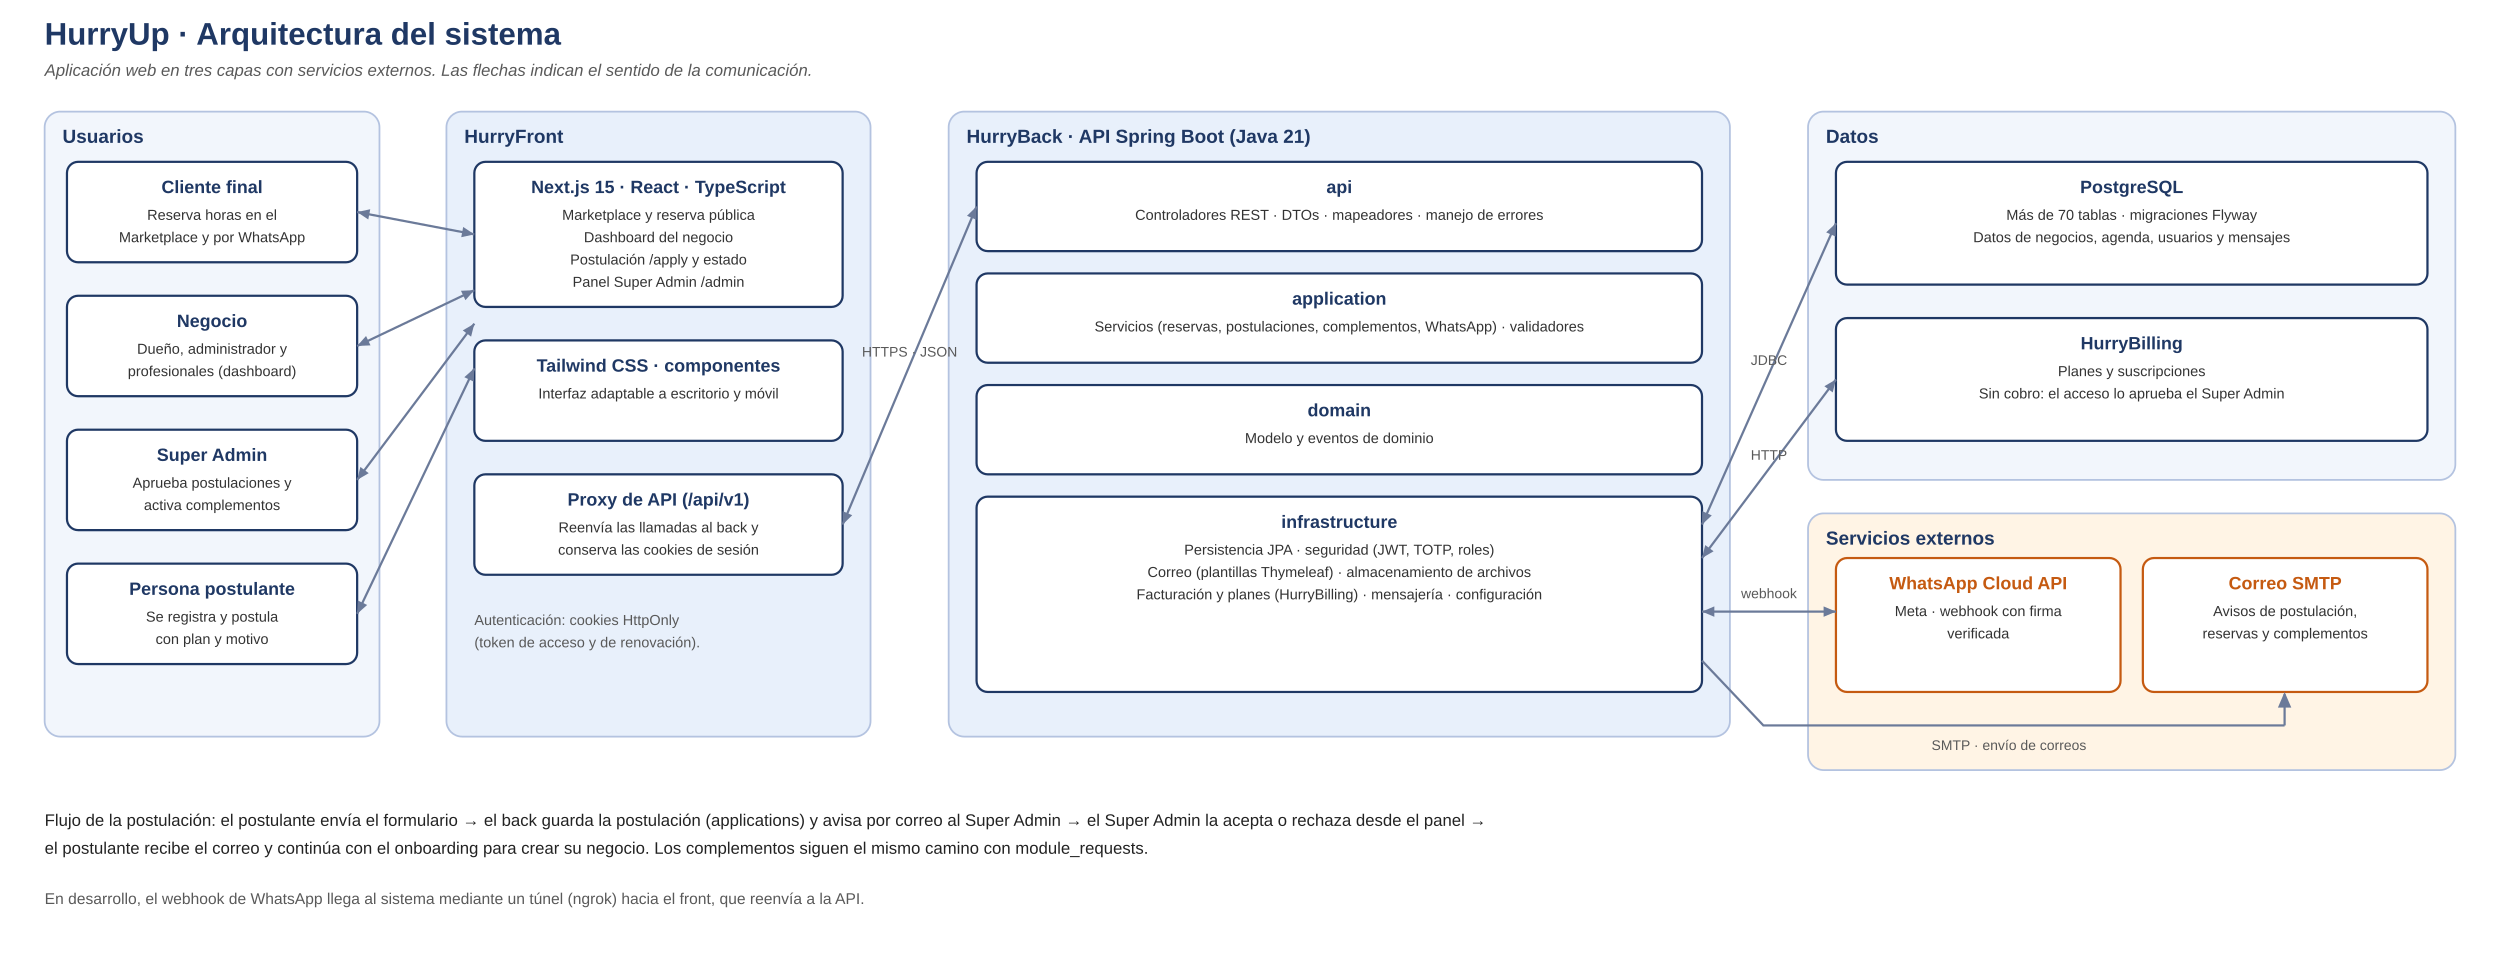
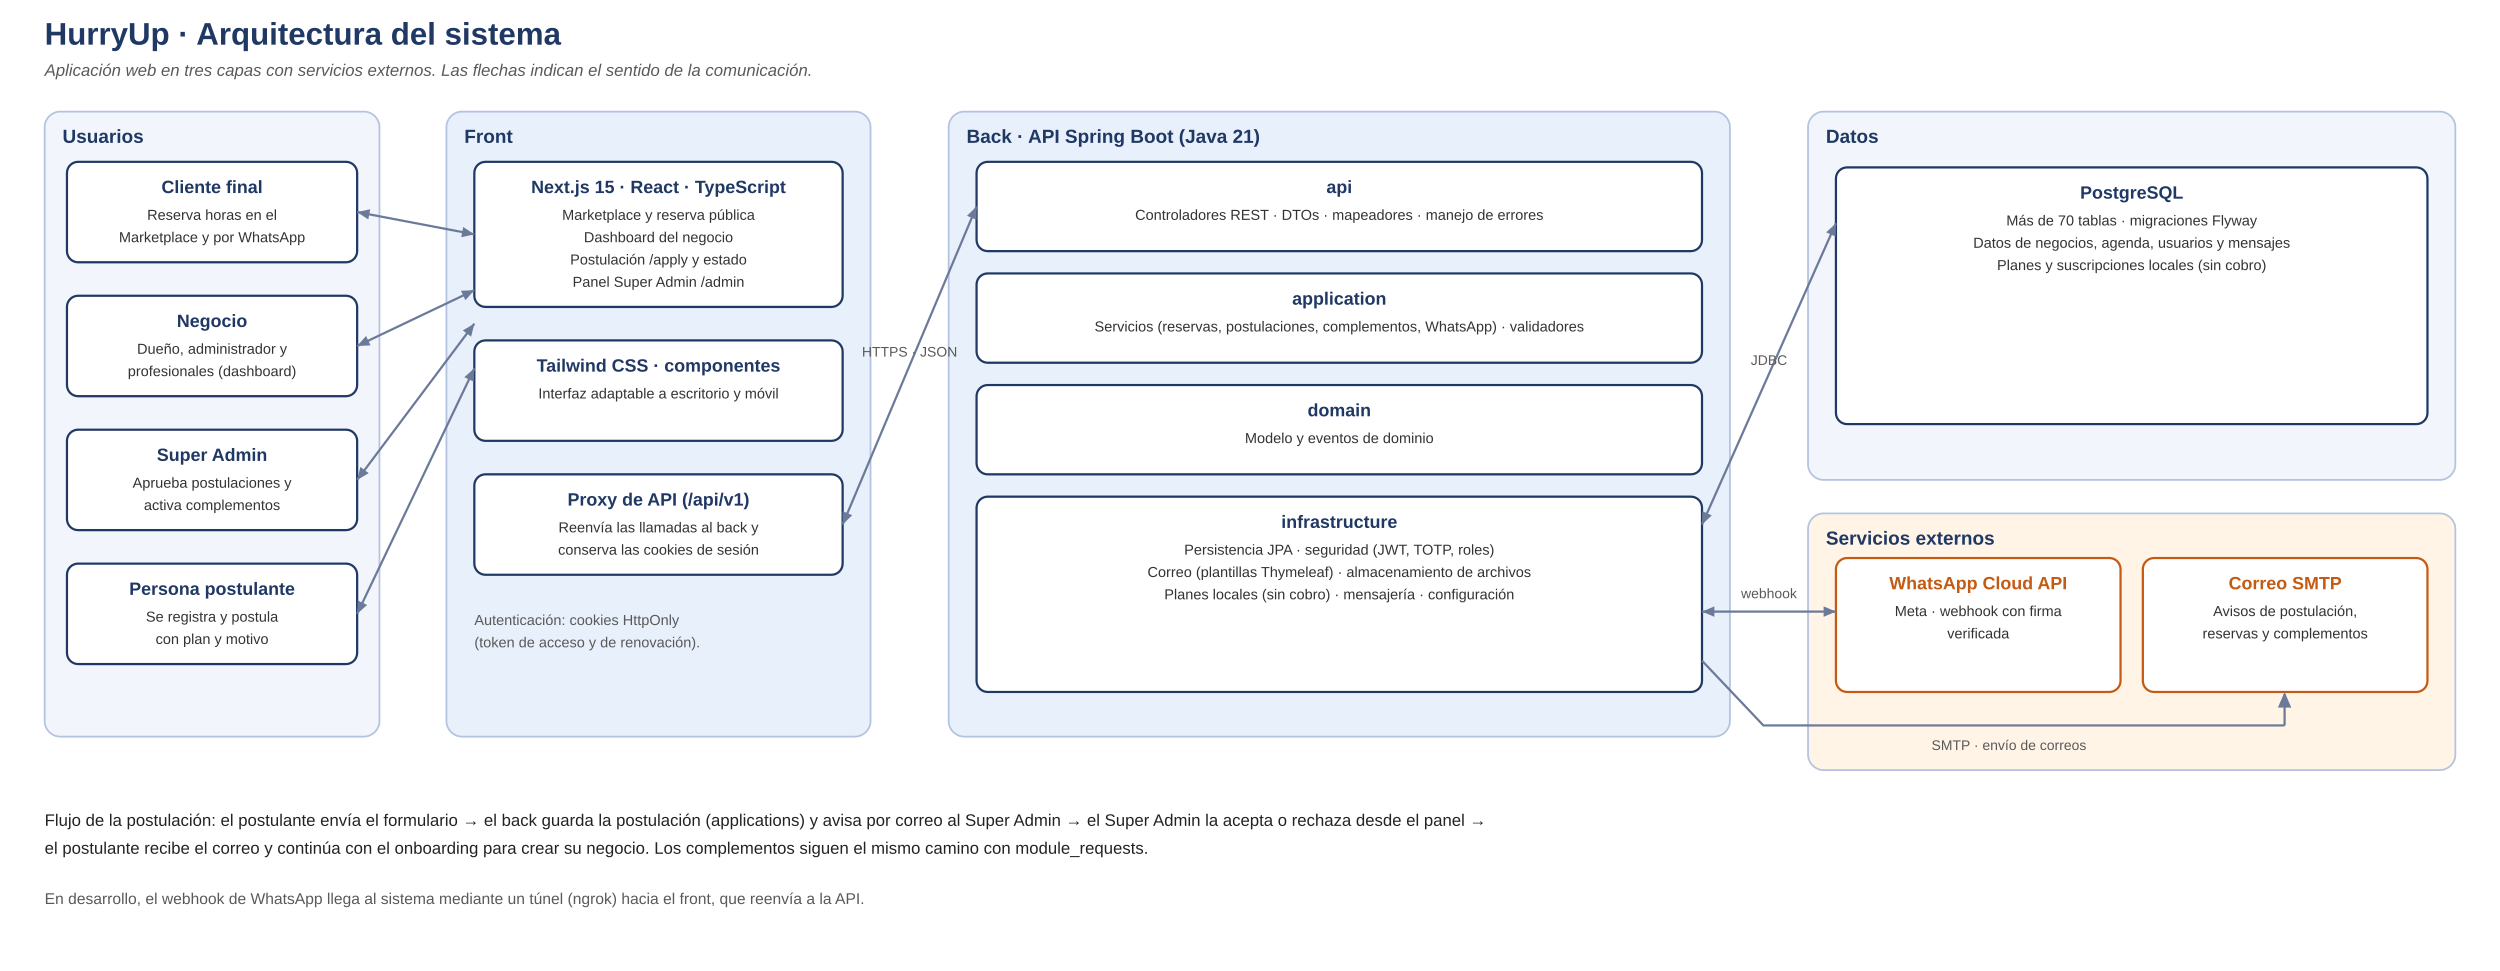
<svg xmlns="http://www.w3.org/2000/svg" width="2240" height="870" viewBox="0 0 2240 870">
  <rect width="2240" height="870" fill="#fff" />
  <text x="40" y="40" font-family="Segoe UI, Arial, sans-serif" font-size="28" fill="#1F3864" font-weight="700">HurryUp · Arquitectura del sistema</text>
  <text x="40" y="68" font-family="Segoe UI, Arial, sans-serif" font-size="15" fill="#595959" font-style="italic">Aplicación web en tres capas con servicios externos. Las flechas indican el sentido de la comunicación.</text>
  <rect x="40" y="100" width="300" height="560" rx="14" fill="#F2F6FC" stroke="#B4C3E0" stroke-width="1.6" />
  <text x="56" y="128" font-family="Segoe UI, Arial, sans-serif" font-size="17" fill="#1F3864" font-weight="700">Usuarios</text>
  <rect x="60" y="145" width="260" height="90" rx="10" fill="#fff" stroke="#1F3864" stroke-width="2" />
  <text x="190" y="173" font-family="Segoe UI, Arial, sans-serif" font-size="16" fill="#1F3864" font-weight="700" text-anchor="middle">Cliente final</text>
  <text x="190" y="197" font-family="Segoe UI, Arial, sans-serif" font-size="13" fill="#333" text-anchor="middle">Reserva horas en el</text>
  <text x="190" y="217" font-family="Segoe UI, Arial, sans-serif" font-size="13" fill="#333" text-anchor="middle">Marketplace y por WhatsApp</text>
  <rect x="60" y="265" width="260" height="90" rx="10" fill="#fff" stroke="#1F3864" stroke-width="2" />
  <text x="190" y="293" font-family="Segoe UI, Arial, sans-serif" font-size="16" fill="#1F3864" font-weight="700" text-anchor="middle">Negocio</text>
  <text x="190" y="317" font-family="Segoe UI, Arial, sans-serif" font-size="13" fill="#333" text-anchor="middle">Dueño, administrador y</text>
  <text x="190" y="337" font-family="Segoe UI, Arial, sans-serif" font-size="13" fill="#333" text-anchor="middle">profesionales (dashboard)</text>
  <rect x="60" y="385" width="260" height="90" rx="10" fill="#fff" stroke="#1F3864" stroke-width="2" />
  <text x="190" y="413" font-family="Segoe UI, Arial, sans-serif" font-size="16" fill="#1F3864" font-weight="700" text-anchor="middle">Super Admin</text>
  <text x="190" y="437" font-family="Segoe UI, Arial, sans-serif" font-size="13" fill="#333" text-anchor="middle">Aprueba postulaciones y</text>
  <text x="190" y="457" font-family="Segoe UI, Arial, sans-serif" font-size="13" fill="#333" text-anchor="middle">activa complementos</text>
  <rect x="60" y="505" width="260" height="90" rx="10" fill="#fff" stroke="#1F3864" stroke-width="2" />
  <text x="190" y="533" font-family="Segoe UI, Arial, sans-serif" font-size="16" fill="#1F3864" font-weight="700" text-anchor="middle">Persona postulante</text>
  <text x="190" y="557" font-family="Segoe UI, Arial, sans-serif" font-size="13" fill="#333" text-anchor="middle">Se registra y postula</text>
  <text x="190" y="577" font-family="Segoe UI, Arial, sans-serif" font-size="13" fill="#333" text-anchor="middle">con plan y motivo</text>
  <rect x="400" y="100" width="380" height="560" rx="14" fill="#E8F0FB" stroke="#B4C3E0" stroke-width="1.6" />
-   <text x="416" y="128" font-family="Segoe UI, Arial, sans-serif" font-size="17" fill="#1F3864" font-weight="700">HurryFront</text>
+   <text x="416" y="128" font-family="Segoe UI, Arial, sans-serif" font-size="17" fill="#1F3864" font-weight="700">Front</text>
  <rect x="425" y="145" width="330" height="130" rx="10" fill="#fff" stroke="#1F3864" stroke-width="2" />
  <text x="590" y="173" font-family="Segoe UI, Arial, sans-serif" font-size="16" fill="#1F3864" font-weight="700" text-anchor="middle">Next.js 15 · React · TypeScript</text>
  <text x="590" y="197" font-family="Segoe UI, Arial, sans-serif" font-size="13" fill="#333" text-anchor="middle">Marketplace y reserva pública</text>
  <text x="590" y="217" font-family="Segoe UI, Arial, sans-serif" font-size="13" fill="#333" text-anchor="middle">Dashboard del negocio</text>
  <text x="590" y="237" font-family="Segoe UI, Arial, sans-serif" font-size="13" fill="#333" text-anchor="middle">Postulación /apply y estado</text>
  <text x="590" y="257" font-family="Segoe UI, Arial, sans-serif" font-size="13" fill="#333" text-anchor="middle">Panel Super Admin /admin</text>
  <rect x="425" y="305" width="330" height="90" rx="10" fill="#fff" stroke="#1F3864" stroke-width="2" />
  <text x="590" y="333" font-family="Segoe UI, Arial, sans-serif" font-size="16" fill="#1F3864" font-weight="700" text-anchor="middle">Tailwind CSS · componentes</text>
  <text x="590" y="357" font-family="Segoe UI, Arial, sans-serif" font-size="13" fill="#333" text-anchor="middle">Interfaz adaptable a escritorio y móvil</text>
  <rect x="425" y="425" width="330" height="90" rx="10" fill="#fff" stroke="#1F3864" stroke-width="2" />
  <text x="590" y="453" font-family="Segoe UI, Arial, sans-serif" font-size="16" fill="#1F3864" font-weight="700" text-anchor="middle">Proxy de API (/api/v1)</text>
  <text x="590" y="477" font-family="Segoe UI, Arial, sans-serif" font-size="13" fill="#333" text-anchor="middle">Reenvía las llamadas al back y</text>
  <text x="590" y="497" font-family="Segoe UI, Arial, sans-serif" font-size="13" fill="#333" text-anchor="middle">conserva las cookies de sesión</text>
  <text x="425" y="560" font-family="Segoe UI, Arial, sans-serif" font-size="13" fill="#595959">Autenticación: cookies HttpOnly</text>
  <text x="425" y="580" font-family="Segoe UI, Arial, sans-serif" font-size="13" fill="#595959">(token de acceso y de renovación).</text>
  <rect x="850" y="100" width="700" height="560" rx="14" fill="#E8F0FB" stroke="#B4C3E0" stroke-width="1.6" />
-   <text x="866" y="128" font-family="Segoe UI, Arial, sans-serif" font-size="17" fill="#1F3864" font-weight="700">HurryBack · API Spring Boot (Java 21)</text>
+   <text x="866" y="128" font-family="Segoe UI, Arial, sans-serif" font-size="17" fill="#1F3864" font-weight="700">Back · API Spring Boot (Java 21)</text>
  <rect x="875" y="145" width="650" height="80" rx="10" fill="#fff" stroke="#1F3864" stroke-width="2" />
  <text x="1200" y="173" font-family="Segoe UI, Arial, sans-serif" font-size="16" fill="#1F3864" font-weight="700" text-anchor="middle">api</text>
  <text x="1200" y="197" font-family="Segoe UI, Arial, sans-serif" font-size="13" fill="#333" text-anchor="middle">Controladores REST · DTOs · mapeadores · manejo de errores</text>
  <rect x="875" y="245" width="650" height="80" rx="10" fill="#fff" stroke="#1F3864" stroke-width="2" />
  <text x="1200" y="273" font-family="Segoe UI, Arial, sans-serif" font-size="16" fill="#1F3864" font-weight="700" text-anchor="middle">application</text>
  <text x="1200" y="297" font-family="Segoe UI, Arial, sans-serif" font-size="13" fill="#333" text-anchor="middle">Servicios (reservas, postulaciones, complementos, WhatsApp) · validadores</text>
  <rect x="875" y="345" width="650" height="80" rx="10" fill="#fff" stroke="#1F3864" stroke-width="2" />
  <text x="1200" y="373" font-family="Segoe UI, Arial, sans-serif" font-size="16" fill="#1F3864" font-weight="700" text-anchor="middle">domain</text>
  <text x="1200" y="397" font-family="Segoe UI, Arial, sans-serif" font-size="13" fill="#333" text-anchor="middle">Modelo y eventos de dominio</text>
  <rect x="875" y="445" width="650" height="175" rx="10" fill="#fff" stroke="#1F3864" stroke-width="2" />
  <text x="1200" y="473" font-family="Segoe UI, Arial, sans-serif" font-size="16" fill="#1F3864" font-weight="700" text-anchor="middle">infrastructure</text>
  <text x="1200" y="497" font-family="Segoe UI, Arial, sans-serif" font-size="13" fill="#333" text-anchor="middle">Persistencia JPA · seguridad (JWT, TOTP, roles)</text>
  <text x="1200" y="517" font-family="Segoe UI, Arial, sans-serif" font-size="13" fill="#333" text-anchor="middle">Correo (plantillas Thymeleaf) · almacenamiento de archivos</text>
-   <text x="1200" y="537" font-family="Segoe UI, Arial, sans-serif" font-size="13" fill="#333" text-anchor="middle">Facturación y planes (HurryBilling) · mensajería · configuración</text>
+   <text x="1200" y="537" font-family="Segoe UI, Arial, sans-serif" font-size="13" fill="#333" text-anchor="middle">Planes locales (sin cobro) · mensajería · configuración</text>
  <rect x="1620" y="100" width="580" height="330" rx="14" fill="#F2F6FC" stroke="#B4C3E0" stroke-width="1.6" />
  <text x="1636" y="128" font-family="Segoe UI, Arial, sans-serif" font-size="17" fill="#1F3864" font-weight="700">Datos</text>
-   <rect x="1645" y="145" width="530" height="110" rx="10" fill="#fff" stroke="#1F3864" stroke-width="2" />
-   <text x="1910" y="173" font-family="Segoe UI, Arial, sans-serif" font-size="16" fill="#1F3864" font-weight="700" text-anchor="middle">PostgreSQL</text>
-   <text x="1910" y="197" font-family="Segoe UI, Arial, sans-serif" font-size="13" fill="#333" text-anchor="middle">Más de 70 tablas · migraciones Flyway</text>
-   <text x="1910" y="217" font-family="Segoe UI, Arial, sans-serif" font-size="13" fill="#333" text-anchor="middle">Datos de negocios, agenda, usuarios y mensajes</text>
-   <rect x="1645" y="285" width="530" height="110" rx="10" fill="#fff" stroke="#1F3864" stroke-width="2" />
-   <text x="1910" y="313" font-family="Segoe UI, Arial, sans-serif" font-size="16" fill="#1F3864" font-weight="700" text-anchor="middle">HurryBilling</text>
-   <text x="1910" y="337" font-family="Segoe UI, Arial, sans-serif" font-size="13" fill="#333" text-anchor="middle">Planes y suscripciones</text>
-   <text x="1910" y="357" font-family="Segoe UI, Arial, sans-serif" font-size="13" fill="#333" text-anchor="middle">Sin cobro: el acceso lo aprueba el Super Admin</text>
+   <rect x="1645" y="150" width="530" height="230" rx="10" fill="#fff" stroke="#1F3864" stroke-width="2" />
+   <text x="1910" y="178" font-family="Segoe UI, Arial, sans-serif" font-size="16" fill="#1F3864" font-weight="700" text-anchor="middle">PostgreSQL</text>
+   <text x="1910" y="202" font-family="Segoe UI, Arial, sans-serif" font-size="13" fill="#333" text-anchor="middle">Más de 70 tablas · migraciones Flyway</text>
+   <text x="1910" y="222" font-family="Segoe UI, Arial, sans-serif" font-size="13" fill="#333" text-anchor="middle">Datos de negocios, agenda, usuarios y mensajes</text>
+   <text x="1910" y="242" font-family="Segoe UI, Arial, sans-serif" font-size="13" fill="#333" text-anchor="middle">Planes y suscripciones locales (sin cobro)</text>
  <rect x="1620" y="460" width="580" height="230" rx="14" fill="#FFF4E5" stroke="#B4C3E0" stroke-width="1.6" />
  <text x="1636" y="488" font-family="Segoe UI, Arial, sans-serif" font-size="17" fill="#1F3864" font-weight="700">Servicios externos</text>
  <rect x="1645" y="500" width="255" height="120" rx="10" fill="#fff" stroke="#C55A11" stroke-width="2" />
  <text x="1772.5" y="528" font-family="Segoe UI, Arial, sans-serif" font-size="16" fill="#C55A11" font-weight="700" text-anchor="middle">WhatsApp Cloud API</text>
  <text x="1772.5" y="552" font-family="Segoe UI, Arial, sans-serif" font-size="13" fill="#333" text-anchor="middle">Meta · webhook con firma</text>
  <text x="1772.5" y="572" font-family="Segoe UI, Arial, sans-serif" font-size="13" fill="#333" text-anchor="middle">verificada</text>
  <rect x="1920" y="500" width="255" height="120" rx="10" fill="#fff" stroke="#C55A11" stroke-width="2" />
  <text x="2047.5" y="528" font-family="Segoe UI, Arial, sans-serif" font-size="16" fill="#C55A11" font-weight="700" text-anchor="middle">Correo SMTP</text>
  <text x="2047.5" y="552" font-family="Segoe UI, Arial, sans-serif" font-size="13" fill="#333" text-anchor="middle">Avisos de postulación,</text>
  <text x="2047.5" y="572" font-family="Segoe UI, Arial, sans-serif" font-size="13" fill="#333" text-anchor="middle">reservas y complementos</text>
  <line x1="320" y1="190" x2="425" y2="210" stroke="#6B7A99" stroke-width="2" />
  <polygon points="425,210 413.268,212.522 415.017,203.341" fill="#6B7A99" />
  <polygon points="320,190 331.732,187.478 329.983,196.659" fill="#6B7A99" />
  <line x1="320" y1="310" x2="425" y2="260" stroke="#6B7A99" stroke-width="2" />
  <polygon points="425,260 417.03,268.971 413.012,260.533" fill="#6B7A99" />
  <polygon points="320,310 327.97,301.029 331.988,309.467" fill="#6B7A99" />
  <line x1="320" y1="430" x2="425" y2="290" stroke="#6B7A99" stroke-width="2" />
  <polygon points="425,290 422.107,301.646 414.63,296.038" fill="#6B7A99" />
  <polygon points="320,430 322.893,418.354 330.37,423.962" fill="#6B7A99" />
  <line x1="320" y1="550" x2="425" y2="330" stroke="#6B7A99" stroke-width="2" />
  <polygon points="425,330 424.457,341.988 416.022,337.962" fill="#6B7A99" />
  <polygon points="320,550 320.543,538.012 328.978,542.038" fill="#6B7A99" />
  <line x1="755" y1="470" x2="875" y2="185" stroke="#6B7A99" stroke-width="2" />
  <polygon points="875,185 875.018,197 866.404,193.373" fill="#6B7A99" />
  <polygon points="755,470 754.982,458 763.596,461.627" fill="#6B7A99" />
  <text x="815" y="319.5" font-family="Segoe UI, Arial, sans-serif" font-size="12.5" fill="#595959" text-anchor="middle">HTTPS · JSON</text>
  <line x1="1525" y1="470" x2="1645" y2="200" stroke="#6B7A99" stroke-width="2" />
  <polygon points="1645,200 1644.781,211.998 1636.241,208.202" fill="#6B7A99" />
  <polygon points="1525,470 1525.219,458.002 1533.759,461.798" fill="#6B7A99" />
  <text x="1585" y="327" font-family="Segoe UI, Arial, sans-serif" font-size="12.5" fill="#595959" text-anchor="middle">JDBC</text>
-   <line x1="1525" y1="500" x2="1645" y2="340" stroke="#6B7A99" stroke-width="2" />
-   <polygon points="1645,340 1642.107,351.646 1634.63,346.038" fill="#6B7A99" />
-   <polygon points="1525,500 1527.893,488.354 1535.37,493.962" fill="#6B7A99" />
-   <text x="1585" y="412" font-family="Segoe UI, Arial, sans-serif" font-size="12.5" fill="#595959" text-anchor="middle">HTTP</text>
  <line x1="1525" y1="548" x2="1645" y2="548" stroke="#6B7A99" stroke-width="2" />
  <polygon points="1645,548 1633.947,552.673 1633.947,543.327" fill="#6B7A99" />
  <polygon points="1525,548 1536.053,543.327 1536.053,552.673" fill="#6B7A99" />
  <text x="1585" y="536" font-family="Segoe UI, Arial, sans-serif" font-size="12.5" fill="#595959" text-anchor="middle">webhook</text>
  <polyline points="1525,592 1580,650 2047,650" fill="none" stroke="#6B7A99" stroke-width="2" />
  <line x1="2047" y1="650" x2="2047" y2="622" stroke="#6B7A99" stroke-width="2" />
  <polygon points="2047,620 2041,634 2053,634" fill="#6B7A99" />
  <text x="1800" y="672" font-family="Segoe UI, Arial, sans-serif" font-size="12.5" fill="#595959" text-anchor="middle">SMTP · envío de correos</text>
  <text x="40" y="740" font-family="Segoe UI, Arial, sans-serif" font-size="15" fill="#222">Flujo de la postulación: el postulante envía el formulario → el back guarda la postulación (applications) y avisa por correo al Super Admin → el Super Admin la acepta o rechaza desde el panel →</text>
  <text x="40" y="765" font-family="Segoe UI, Arial, sans-serif" font-size="15" fill="#222">el postulante recibe el correo y continúa con el onboarding para crear su negocio. Los complementos siguen el mismo camino con module_requests.</text>
  <text x="40" y="810" font-family="Segoe UI, Arial, sans-serif" font-size="14" fill="#595959">En desarrollo, el webhook de WhatsApp llega al sistema mediante un túnel (ngrok) hacia el front, que reenvía a la API.</text>
</svg>
